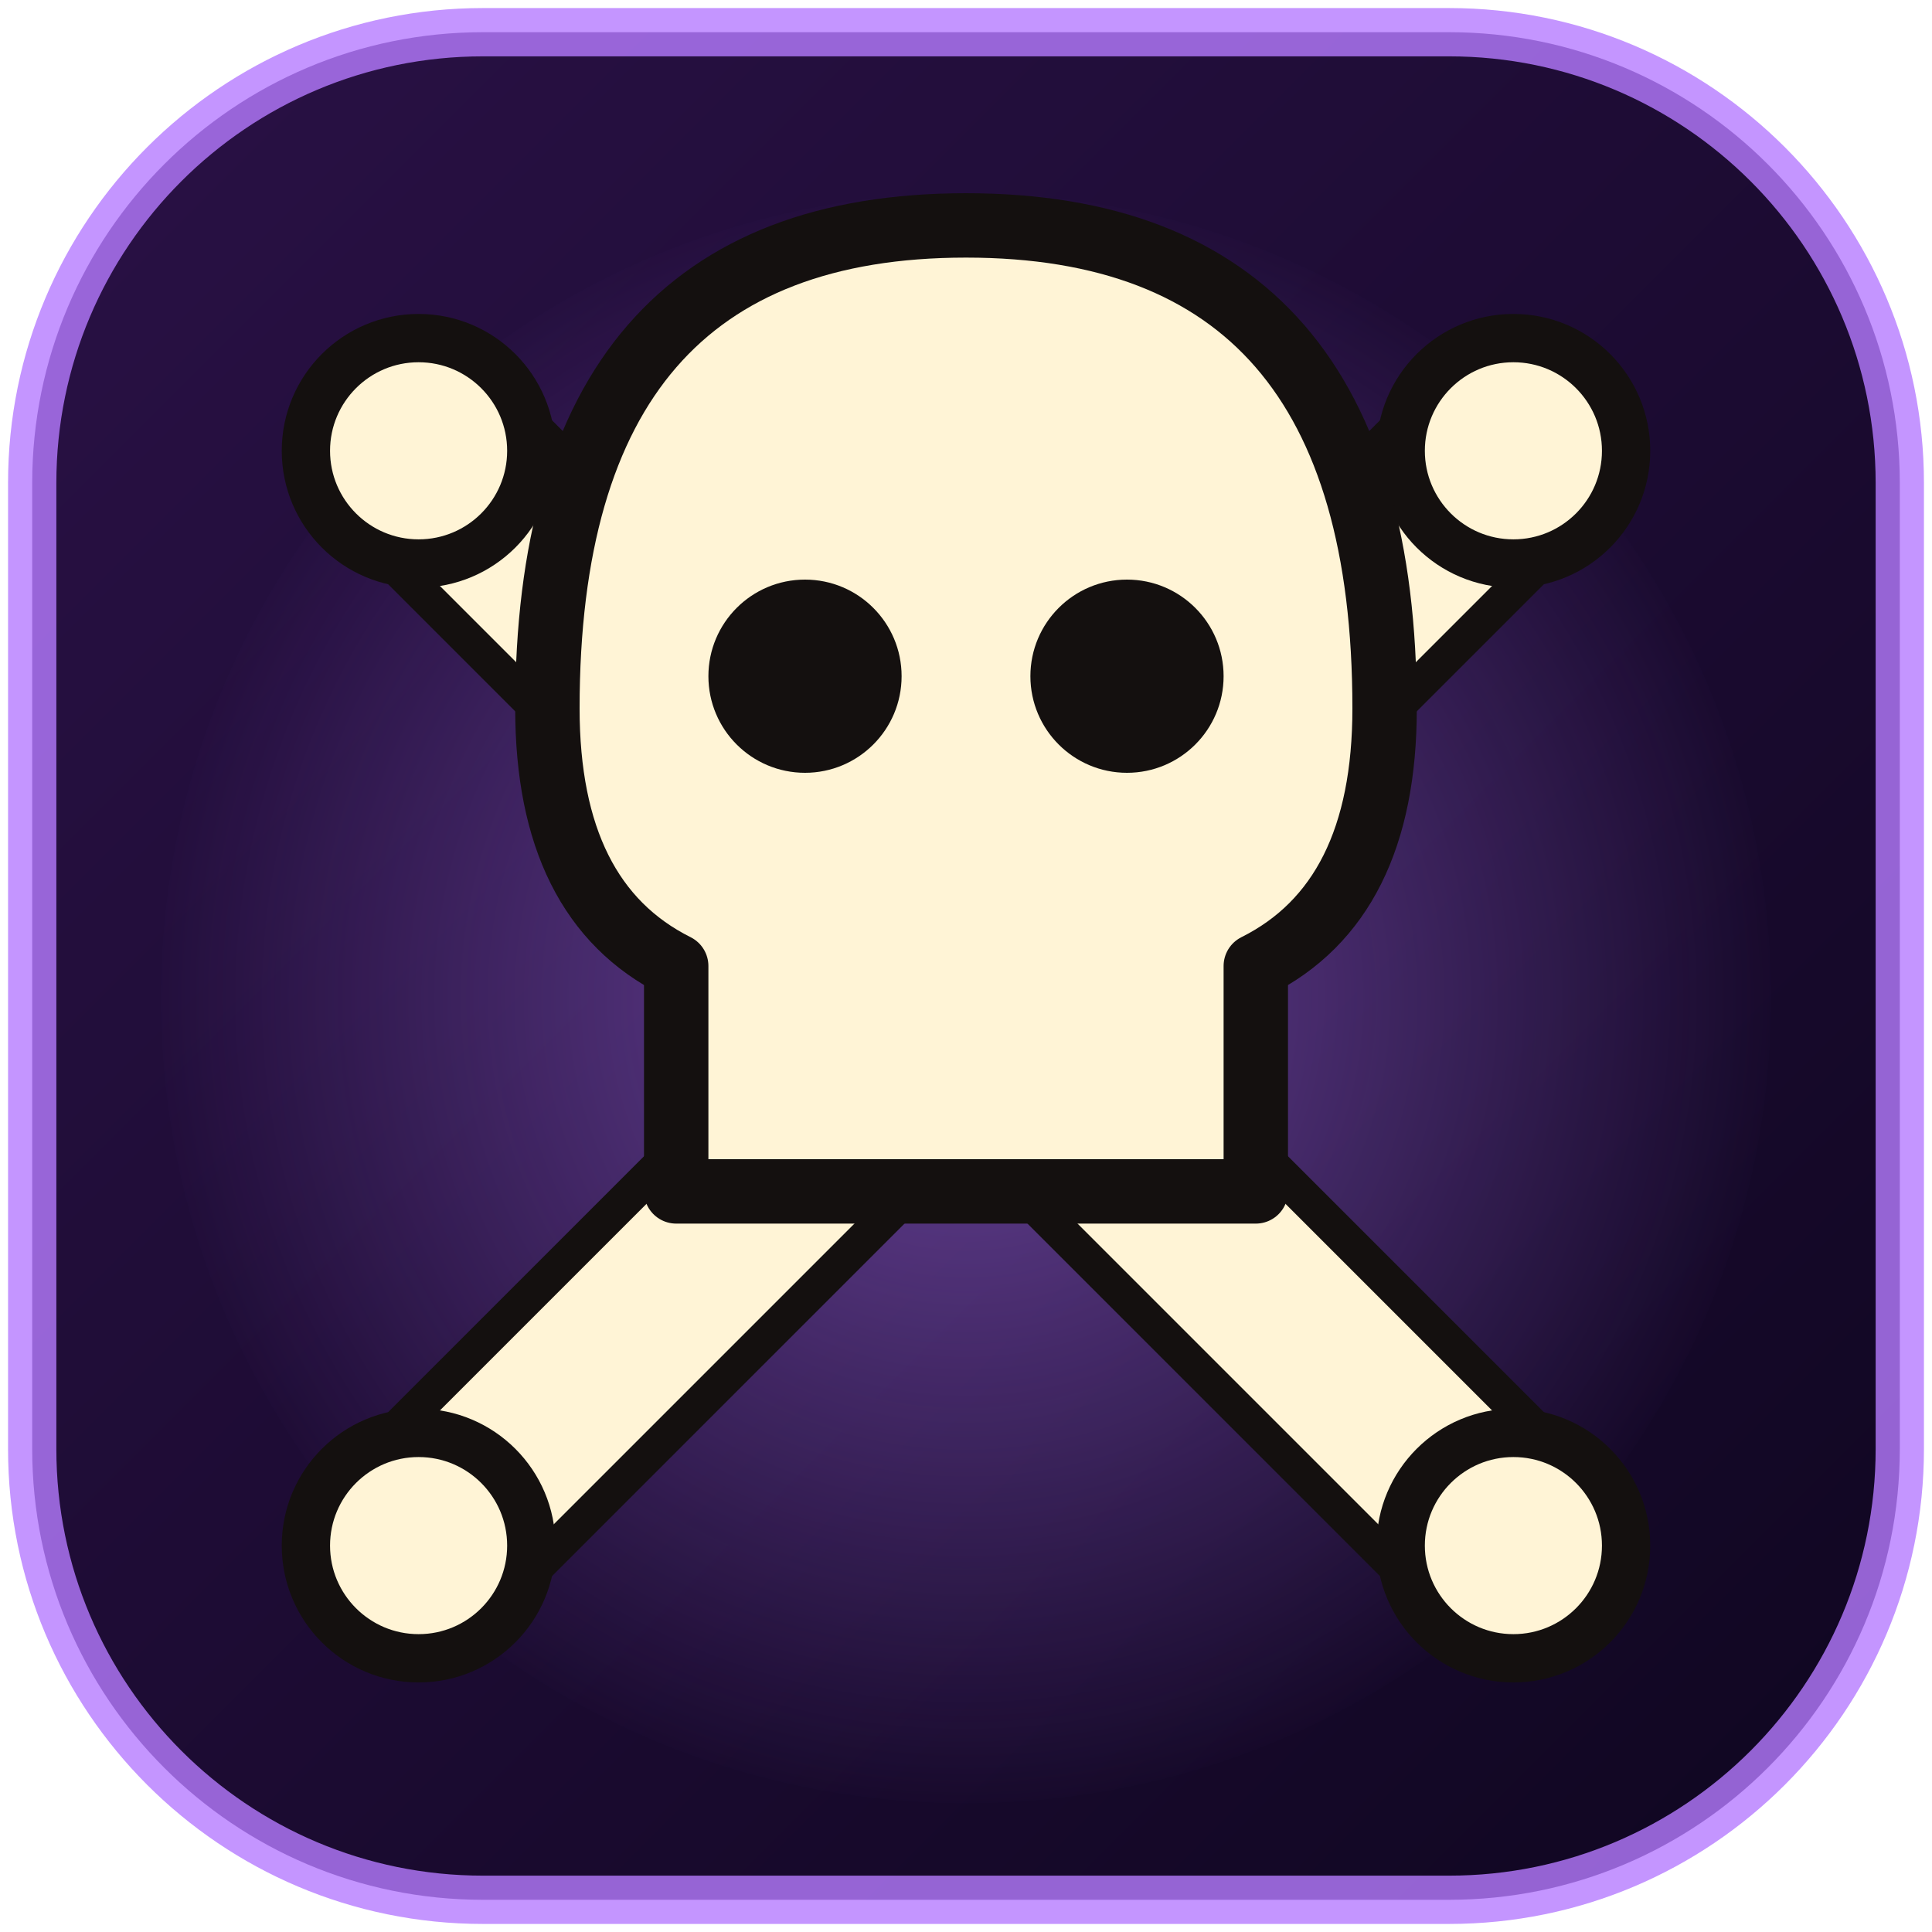
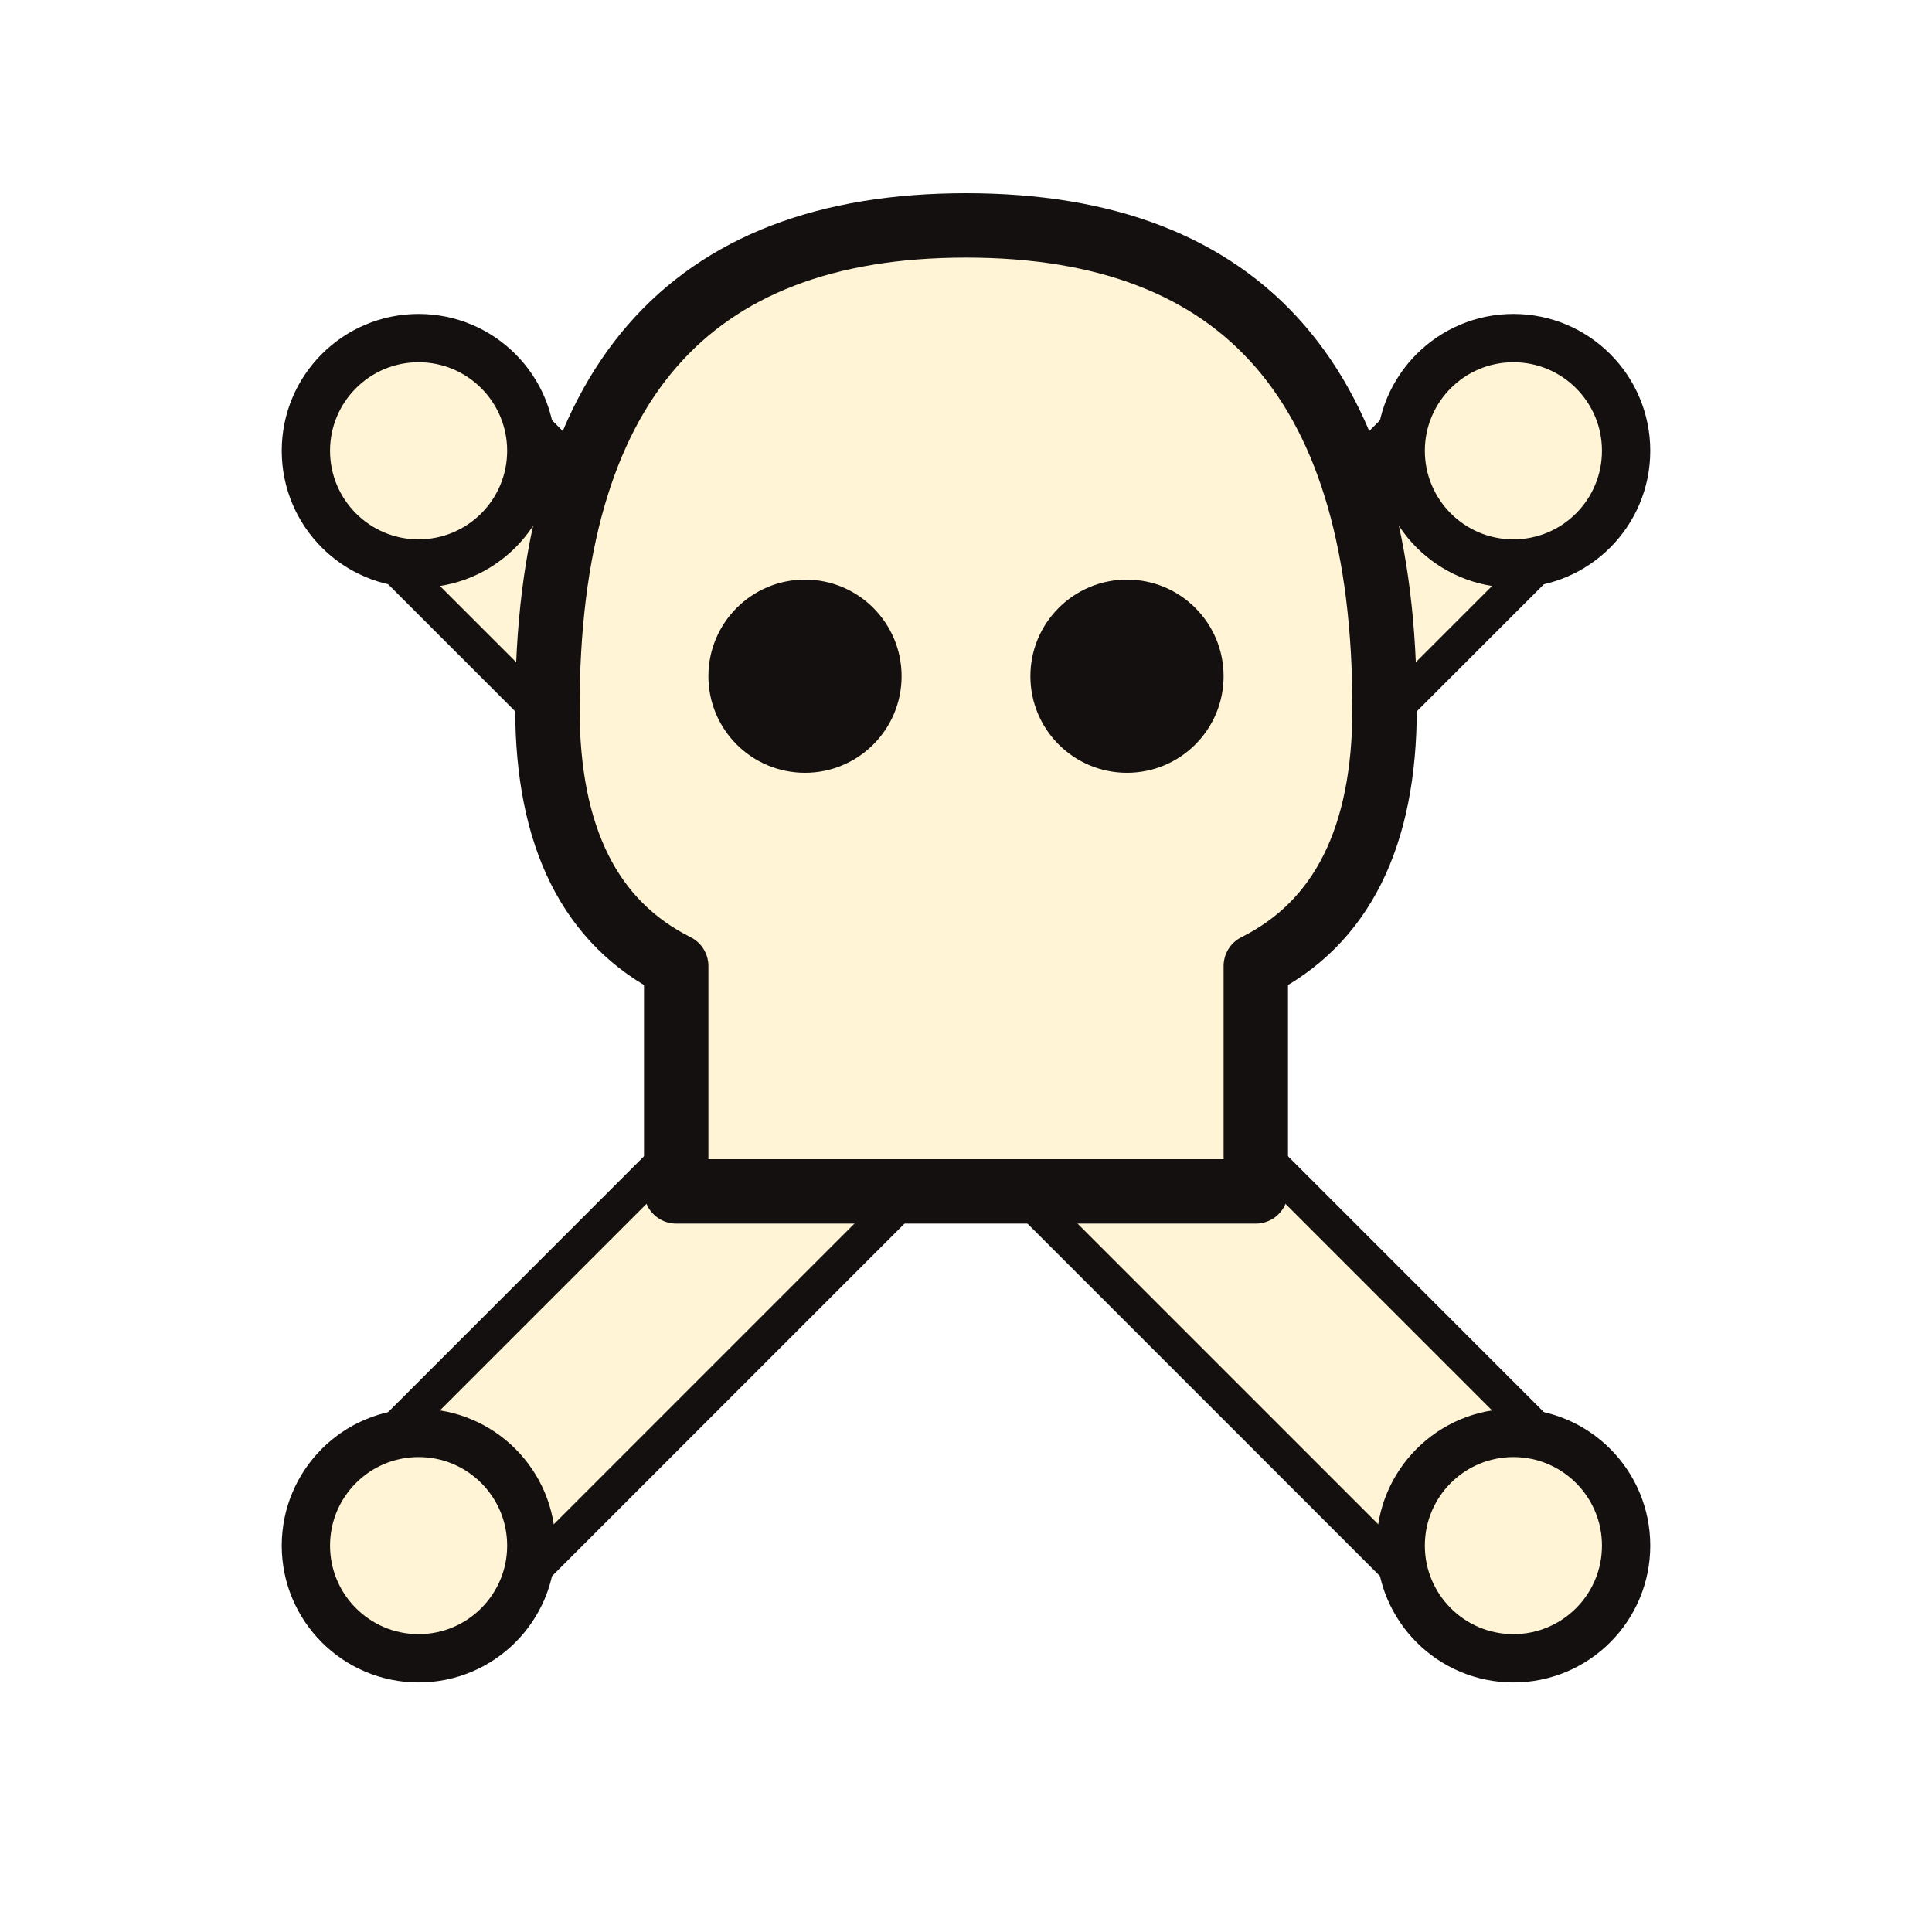
<svg xmlns="http://www.w3.org/2000/svg" viewBox="0 0 120 120">
  <defs>
    <linearGradient id="bcrossbones" x1="0" y1="0" x2="1" y2="1">
      <stop offset="0" stop-color="#2a1146" />
      <stop offset="1" stop-color="#0f0620" />
    </linearGradient>
    <radialGradient id="gcrossbones" cx=".5" cy=".5" r=".5">
      <stop offset="0" stop-color="#b57bff" stop-opacity=".5" />
      <stop offset="1" stop-color="#b57bff" stop-opacity="0" />
    </radialGradient>
  </defs>
-   <rect x="2" y="2" width="116" height="116" rx="28" fill="url(#bcrossbones)" stroke="#b57bff" stroke-opacity=".8" stroke-width="3" />
-   <circle cx="60" cy="62" r="50" fill="url(#gcrossbones)" />
  <path d="M26 28 L94 96 M94 28 L26 96" fill="none" stroke="#14100f" stroke-width="14.4" stroke-linecap="round" stroke-linejoin="round" />
  <path d="M26 28 L94 96 M94 28 L26 96" fill="none" stroke="#fff4d6" stroke-width="10" stroke-linecap="round" stroke-linejoin="round" />
  <circle cx="26" cy="28" r="7" fill="#fff4d6" stroke="#14100f" stroke-width="3" />
  <circle cx="94" cy="28" r="7" fill="#fff4d6" stroke="#14100f" stroke-width="3" />
  <circle cx="26" cy="96" r="7" fill="#fff4d6" stroke="#14100f" stroke-width="3" />
  <circle cx="94" cy="96" r="7" fill="#fff4d6" stroke="#14100f" stroke-width="3" />
  <path d="M60 14 Q86 14 86 44 Q86 56 78 60 V74 H42 V60 Q34 56 34 44 Q34 14 60 14Z" fill="#fff4d6" stroke="#14100f" stroke-width="4" stroke-linejoin="round" stroke-linecap="round" />
  <circle cx="50" cy="42" r="6" fill="#14100f" stroke="#14100f" stroke-width="0" />
  <circle cx="70" cy="42" r="6" fill="#14100f" stroke="#14100f" stroke-width="0" />
</svg>
